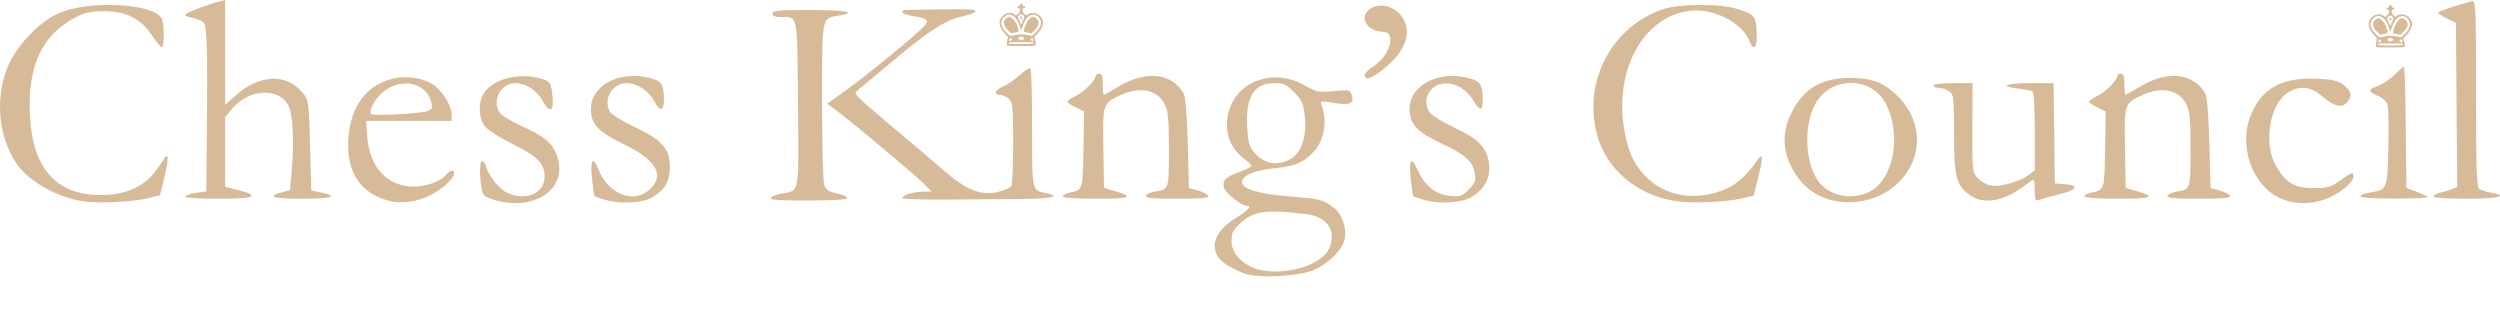
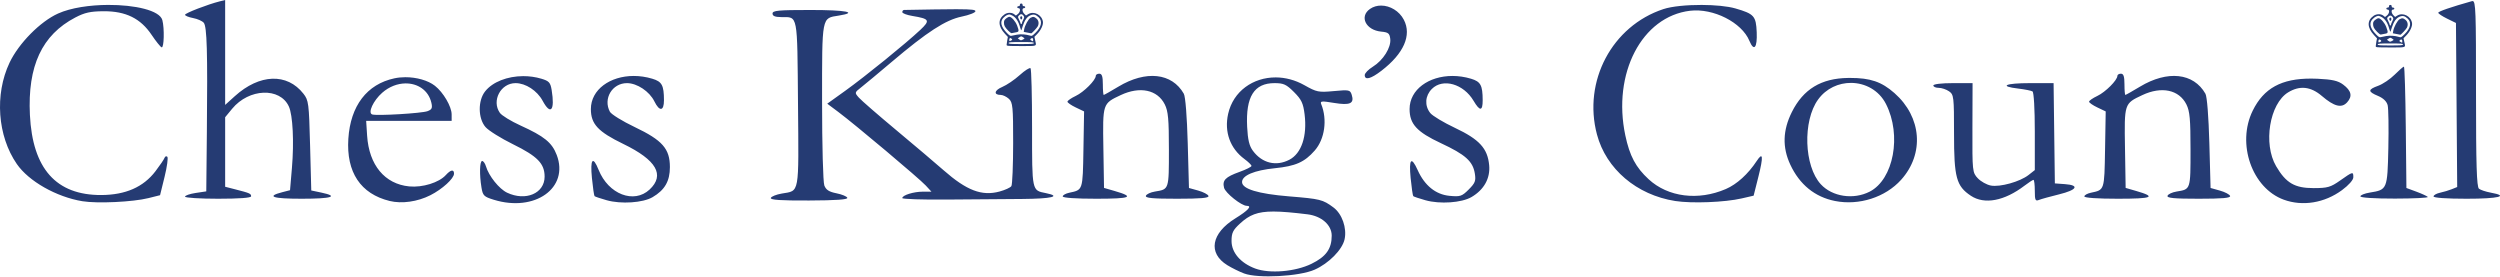
- <svg xmlns="http://www.w3.org/2000/svg" id="svg8" version="1.1" viewBox="0 0 3045.996 382.692" height="382.692mm" width="3045.996mm">
+ <svg xmlns="http://www.w3.org/2000/svg" width="3045.996mm" height="336.692mm" viewBox="0 0 3045.996 336.692" version="1.1" id="svg8">
  <defs id="defs2" />
-   <g id="layer1" transform="translate(-97.64831,-63.12844)">
-     <g id="g844" style="fill:#d7bb99;fill-opacity:1">
-       <path id="path847" style="fill:#d7bb99;stroke-width:10.865;fill-opacity:1" d="m 1405.879,238.596 -24.445,6.129 c -55.727,13.971 -160.258,54.349 -160.258,61.904 0,4.475 16.621,11.253 36.935,15.064 20.314,3.811 42.487,13.62 49.273,21.797 14.696,17.708 17.964,132.651 14.291,502.693 l -2.715,273.674 -48.892,7.33 c -26.891,4.032 -48.893,11.668 -48.893,16.965 0,5.297 68.449,9.631 152.109,9.631 97.249,0 152.109,-4.043 152.109,-11.207 0,-12.322 -5.715,-14.824 -73.34,-32.135 l -46.176,-11.82 V 938.541 778.461 l 32.219,-39.086 c 77.496,-94.016 220.444,-99.621 261.234,-10.244 18.148,39.764 24.261,162.729 14.055,282.742 l -8.721,102.553 -34.777,8.986 c -76.973,19.889 -46.441,30.371 88.459,30.371 138.89,0 173.446,-10.856 90.277,-28.361 l -46.176,-9.721 -5.432,-206.711 c -5.145,-195.761 -6.774,-208.422 -30.75,-239.002 -75.252,-95.981 -201.939,-91.424 -315.701,11.354 l -44.688,40.373 V 480.154 Z m 10349.291,4.857 c -0.99,-0.007 -2.043,0.189 -3.16,0.504 -96.816,27.308 -154.809,47.278 -154.809,53.318 0,3.99 18.32,16.212 40.729,27.162 l 40.742,19.908 2.857,377.725 2.858,377.725 -24.586,9.945 c -13.524,5.469 -38.034,12.821 -54.467,16.336 -16.433,3.515 -29.879,11.187 -29.879,17.049 0,6.46 59.916,10.658 152.109,10.658 148.367,0 197.904,-12.495 111.366,-28.088 -22.41,-4.038 -46.855,-12.191 -54.325,-18.119 -10.454,-8.297 -13.582,-109.591 -13.582,-439.881 0,-378.251 -0.997,-424.139 -15.853,-424.242 z M 866.676,261.236 c -83.753,0.4 -170.759,12.948 -230.143,39.598 -82.119,36.853 -181.375,137.429 -223.498,226.471 -69.315,146.519 -55.598,337.527 33.504,466.545 54.834,79.398 181.95,151.533 302.012,171.383 68.111,11.261 232.656,3.533 303.725,-14.266 l 53.828,-13.48 20.844,-84.68 c 11.464,-46.574 17.128,-88.134 12.588,-92.353 -4.54,-4.22 -10.336,-1.86 -12.881,5.242 -2.545,7.102 -21.359,34.824 -41.809,61.605 -55.685,72.928 -137.741,108.927 -249.375,109.404 -207.728,0.888 -316.558,-121.212 -328.674,-368.75 -11.054,-225.843 55.389,-368.421 209.16,-448.836 43.258,-22.622 69.876,-28.48 130.668,-28.754 101.832,-0.46 169.72,33.011 220.594,108.76 19.898,29.628 40.678,55.5 46.176,57.492 11.041,4 13.428,-87.506 3.27,-125.393 -12.122,-45.211 -127.581,-70.573 -249.988,-69.988 z m 7338.461,0.104 c -67.961,-0.197 -137.021,6.267 -176.07,19.121 -236.525,77.861 -371.323,332.181 -306.043,577.404 42.315,158.956 182.882,278.495 360.227,306.336 76.254,11.971 228.315,6.098 305.914,-11.815 l 55.334,-12.771 22.025,-87.711 c 23.488,-93.528 21.078,-115.866 -7.775,-72.059 -39.826,60.467 -91.525,107.394 -142.447,129.301 -127.278,54.753 -265.994,37.158 -355.186,-45.057 -59.615,-54.952 -87.399,-107.175 -107.517,-202.096 -60.403,-284.98 76.097,-547.55 298.334,-573.871 106.906,-12.661 237.89,53.685 272.912,138.236 21.194,51.166 36.848,33.001 33.824,-39.246 -3.129,-74.753 -11.898,-84.597 -97.57,-109.514 -36.885,-10.727 -95.995,-16.086 -155.961,-16.26 z m -1475.775,2.941 c -18.415,-0.091 -36.355,4.831 -51.572,15.49 -50.213,35.17 -19.089,97.812 51.906,104.469 32.425,3.04 38.538,8.001 41.488,33.674 4.513,39.268 -32.541,98.401 -80.062,127.771 -20.614,12.74 -37.478,30.098 -37.478,38.574 0,25.003 27.77,17.816 76.906,-19.9 102.797,-78.908 140.067,-163.401 103.373,-234.359 -21.227,-41.049 -64.047,-65.518 -104.561,-65.719 z m -1950.686,16.791 c -4.617,-0.01 -9.485,-0.009 -14.615,0.004 -49.252,0.124 -122.736,1.311 -231.797,3.359 -4.482,0.084 -8.149,4.612 -8.149,10.062 0,5.45 20.779,13.335 46.176,17.521 79.525,13.108 83.551,20.129 36.811,64.211 -65.29,61.576 -254.149,214.779 -345.436,280.219 l -83.18,59.627 50.584,37.811 c 77.108,57.635 373.058,306.506 402.871,338.783 l 26.34,28.518 h -39.213 c -42.834,0 -94.949,16.255 -94.949,29.605 v 0 c 0,4.63 91.677,7.68 203.719,6.777 112.042,-0.903 268.493,-2.126 347.672,-2.717 137.548,-1.026 183.2,-12.241 109.686,-26.943 -64.708,-12.942 -63.51,-7.286 -63.51,-299.6 0,-147.665 -3.171,-271.653 -7.047,-275.529 -3.877,-3.876 -26.418,10.452 -50.092,31.84 -23.674,21.388 -59.815,45.895 -80.311,54.459 -36.809,15.38 -40.711,36.643 -6.725,36.643 9.634,0 26.459,8.091 37.387,17.98 17.786,16.096 19.849,37.45 19.701,203.717 -0.091,102.155 -3.758,191.342 -8.148,198.193 -4.39,6.851 -29.169,18.15 -55.066,25.109 -81.14,21.804 -150.935,-4.848 -257.133,-98.189 C 4678.398,991.023 4580.613,908.169 4496.953,838.416 4413.293,768.663 4335.57,701.122 4324.236,688.326 c -20.4,-23.031 -20.291,-23.51 10.756,-47.811 17.249,-13.501 80.303,-65.989 140.121,-116.641 163.931,-138.81 248.435,-193.529 322.506,-208.828 34.82,-7.192 63.309,-18.356 63.309,-24.811 0,-6.209 -12.99,-9.009 -82.252,-9.164 z m -678.293,3.516 c -147.28,0 -173.838,2.489 -173.838,16.297 0,11.56 11.843,16.347 40.742,16.465 76.919,0.314 72.989,-20.192 76.57,399.666 3.608,422.815 7.955,398.754 -74.557,412.84 -25.564,4.364 -48.344,13.524 -50.621,20.354 v 0 c -3,9 45.46,12.227 176.039,11.723 123.594,-0.477 178.953,-4.37 176.277,-12.396 -2.145,-6.436 -24.548,-15.785 -49.783,-20.775 -34.496,-6.822 -48.441,-15.803 -56.193,-36.193 -5.746,-15.113 -10.312,-185.218 -10.312,-384.182 0,-398.947 -2.63,-385.316 76.826,-398.021 91.543,-14.638 34.865,-25.779 -131.15,-25.779 z m 7338.719,260.76 c -3.087,0 -22.322,16.709 -42.745,37.131 -20.421,20.422 -54.483,43.405 -75.691,51.074 -48.282,17.458 -48.468,26.879 -0.924,46.744 24.145,10.089 40.082,25.452 44.449,42.854 3.744,14.92 5.141,103.65 3.104,197.176 -4.152,190.467 -4.869,192.19 -85.42,205.07 -23.778,3.802 -43.232,11.622 -43.232,17.377 v 0 c 0,6.237 64.205,10.406 158.947,10.33 87.42,-0.073 155.543,-3.534 151.387,-7.691 -4.158,-4.157 -28.014,-15.112 -53.014,-24.344 l -45.455,-16.785 -2.899,-279.469 c -1.595,-153.707 -5.424,-279.467 -8.509,-279.467 z m -6007.766,32.594 c -8.963,0 -16.297,4.514 -16.297,10.031 0,19.751 -54.77,74.625 -92.225,92.398 -20.984,9.958 -38.154,21.859 -38.154,26.447 0,4.588 17.233,16.561 38.297,26.605 l 38.297,18.262 -2.986,175.434 c -3.218,189.116 -2.106,185.731 -65.459,199.061 -16.433,3.458 -29.879,11.083 -29.879,16.945 0,6.467 60.67,10.658 154.283,10.658 160.161,0 179.532,-8.259 84.117,-35.863 l -48.264,-13.963 -2.986,-183.084 c -3.368,-206.494 -3.841,-205.048 79.969,-244.443 88.475,-41.588 168.934,-24.563 202.774,42.906 15.667,31.237 19.014,67.761 19.014,208.357 0.018,184.846 0.833,182.386 -63.912,192.91 -20.627,3.353 -39.535,12.189 -42.018,19.637 -3.457,10.372 30.241,13.543 143.973,13.543 108.995,0 147.356,-3.398 144.228,-12.779 -2.343,-7.029 -23.53,-18.176 -47.082,-24.77 l -42.822,-11.988 -5.662,-206.111 c -3.388,-123.346 -10.623,-214.838 -18.016,-227.842 -54.657,-96.138 -174.572,-109.031 -301.756,-32.445 -34.597,20.833 -64.756,37.879 -67.019,37.879 -2.264,0 -4.115,-22.002 -4.115,-48.893 0,-36.216 -4.227,-48.893 -16.299,-48.893 z m 4704.516,0 c -8.964,0 -16.297,4.514 -16.297,10.031 0,19.751 -54.772,74.625 -92.227,92.398 -20.984,9.958 -38.152,21.859 -38.152,26.447 0,4.588 17.234,16.561 38.297,26.605 l 38.297,18.262 -2.987,175.434 c -3.218,189.116 -2.106,185.731 -65.459,199.061 -16.433,3.458 -29.879,11.083 -29.879,16.945 0,6.467 60.668,10.658 154.282,10.658 160.16,0 179.534,-8.259 84.119,-35.863 l -48.264,-13.963 -2.986,-183.084 c -3.368,-206.494 -3.841,-205.048 79.968,-244.443 88.475,-41.588 168.933,-24.563 202.772,42.906 15.667,31.237 19.014,67.761 19.014,208.357 0.02,184.846 0.835,182.386 -63.911,192.91 -20.627,3.353 -39.534,12.189 -42.017,19.637 -3.457,10.372 30.24,13.543 143.973,13.543 108.994,0 147.355,-3.398 144.228,-12.779 -2.344,-7.029 -23.531,-18.176 -47.082,-24.77 l -42.822,-11.988 -5.66,-206.111 c -3.389,-123.346 -10.626,-214.838 -18.018,-227.842 -54.657,-96.138 -174.572,-109.031 -301.756,-32.445 -34.597,20.833 -64.755,37.879 -67.019,37.879 -2.264,0 -4.116,-22.002 -4.116,-48.893 0,-36.216 -4.226,-48.893 -16.298,-48.893 z m -6848.334,10.439 c -108.385,-0.022 -197.492,62.322 -197.492,152.535 0,68.773 32.932,104.183 149.34,160.568 152.766,73.997 192.602,143.075 121.053,209.912 -72.008,67.265 -189.781,21.809 -234.762,-90.609 -26.547,-66.347 -39.464,-50.423 -30.766,37.928 4.265,43.324 9.708,80.728 12.094,83.121 2.386,2.393 27.64,10.91 56.121,18.926 65.872,18.54 166.622,11.806 210.846,-14.092 56.445,-33.055 79.969,-73.793 79.969,-138.49 0,-84.614 -34.279,-123.587 -162.457,-184.701 -56.288,-26.838 -107.546,-58.517 -113.904,-70.398 -32.123,-60.023 10.699,-131.68 78.691,-131.68 46.372,0 103.703,38.153 126.156,83.957 23.57,48.08 44.388,45.638 44.203,-5.186 -0.252,-69.082 -9.284,-85.767 -53.609,-99.047 -28.976,-8.681 -57.855,-12.738 -85.482,-12.744 z m 3770.131,0 c -108.385,-0.022 -197.492,62.322 -197.492,152.535 10e-5,68.777 33.583,105.335 144.191,156.969 113.003,52.752 147.115,83.255 156.283,139.754 5.472,33.719 1.617,43.807 -28.092,73.516 -31.578,31.578 -38.947,33.998 -88.873,29.201 -63.171,-6.07 -114.115,-47.21 -145.99,-117.897 -29.736,-65.943 -41.435,-52.952 -32.652,36.256 4.265,43.324 9.706,80.728 12.092,83.121 2.386,2.393 27.642,10.91 56.123,18.926 66.424,18.695 166.689,11.75 211.943,-14.68 57.814,-33.765 87.082,-86.45 81.477,-146.666 -7.222,-77.574 -45.185,-118.992 -157.682,-172.027 -52.15,-24.586 -103.267,-55.321 -113.592,-68.303 -27.015,-33.966 -23.964,-79.638 7.414,-111.016 50.631,-50.631 145.923,-23.394 192.127,54.916 28.872,48.934 42,48.051 41.814,-2.814 -0.251,-69.082 -9.282,-85.767 -53.607,-99.047 -28.976,-8.681 -57.857,-12.738 -85.484,-12.744 z m -4279.367,0.818 c -71.763,0.261 -140.554,26.036 -175.396,70.33 -33.544,42.644 -32.657,123.96 1.787,164.004 13.959,16.228 71.049,51.947 126.869,79.377 112.55,55.306 145.451,89.038 145.451,149.133 0,77.109 -87.345,114.378 -172.904,73.777 -36.458,-17.301 -83.991,-76.633 -97.279,-121.43 -3.988,-13.445 -11.81,-24.447 -17.383,-24.447 -11.547,0 -13.137,61.863 -3.145,122.32 6.153,37.225 11.182,42.2 56.92,56.285 189.076,58.226 347.471,-54.702 289.529,-206.422 -21.777,-57.022 -57.331,-85.927 -166.772,-135.582 -43.739,-19.845 -86.519,-46.068 -95.068,-58.273 -39.058,-55.763 3.794,-136.871 72.314,-136.871 46.448,0 99.508,34.583 124.629,81.23 37.123,68.934 57.191,44.772 41.518,-49.99 -5.629,-34.035 -12.055,-41.045 -47.316,-51.609 -27.135,-8.13 -55.672,-11.934 -83.754,-11.832 z m -542.846,4.939 c -17.131,0.036 -34.104,1.691 -50.09,5.119 -126.722,27.177 -202.43,126.52 -212.178,278.414 -9.878,153.921 56.273,253.534 190.188,286.387 56.016,13.742 128.344,3.541 187.519,-26.445 55.283,-28.014 108.902,-76.952 108.902,-99.394 0,-20.988 -15.15,-18.365 -37.674,6.523 -31.333,34.623 -107.135,58.181 -168.297,52.305 -112.848,-10.843 -185.486,-98.33 -194.199,-233.9 l -4.363,-67.906 h 196.834 196.834 l -0.055,-29.879 c -0.067,-36.13 -38.371,-101.542 -77.232,-131.893 -31.963,-24.963 -84.795,-39.438 -136.19,-39.33 z m 4008.197,0.918 c -103.258,-0.283 -195.478,62.9 -219.008,167.895 -18.546,82.757 8.991,159.112 74.978,207.898 17.887,13.225 32.522,27.524 32.522,31.775 0,4.252 -24.735,16.627 -54.967,27.498 -65.322,23.489 -80.039,38.553 -71.379,73.059 6.073,24.194 80.099,83.195 104.383,83.195 26.098,0 6.878,21.247 -52.221,57.725 -111.589,68.877 -127.288,159.89 -37.184,215.578 21.003,12.98 55.876,30.183 77.494,38.23 64.253,23.917 253.859,13.762 324.42,-17.375 65.306,-28.819 127.608,-91.918 138.15,-139.918 11.389,-51.853 -11.587,-117.419 -51.48,-146.906 -49.138,-36.321 -60.315,-39.104 -204.248,-50.863 -142.78,-11.665 -216.428,-34.131 -216.428,-66.02 0,-30.205 56.466,-54.019 150.596,-63.508 95.972,-9.675 136.946,-27.812 184.068,-81.48 46.167,-52.582 58.799,-142.32 30.021,-213.277 -6.039,-14.891 1.009,-15.62 58.775,-6.066 73.903,12.222 94.355,2.922 81.644,-37.127 -7.293,-22.978 -11.699,-23.901 -82.592,-17.312 -70.199,6.524 -78.665,4.83 -135.19,-27.07 -43.194,-24.377 -88.759,-35.81 -132.357,-35.93 z m 2644.822,2.42 c -3.02,0.005 -6.085,0.027 -9.193,0.068 -123.747,1.663 -206.079,51.623 -258.738,157.004 -42.018,84.085 -44.381,162.303 -7.309,241.914 42.886,92.096 113.239,149.34 206.094,167.693 110.75,21.89 231.805,-16.954 304.373,-97.668 107.782,-119.88 94.748,-288.796 -30.814,-399.32 -59.008,-51.941 -110.786,-69.839 -204.412,-69.691 z m 2124.705,3.043 c -138.081,-0.588 -219.686,44.464 -270.402,147.748 -74.712,152.153 -3.553,356.249 142.894,409.848 86.697,31.73 187.583,15.25 267.994,-43.777 30.988,-22.747 52.403,-46.966 52.403,-59.27 0,-27.238 -1.672,-26.838 -60.266,14.463 -44.323,31.242 -58.312,35.267 -122.549,35.311 -87.181,0.052 -127.286,-23.37 -172.697,-100.857 -60.488,-103.215 -30.376,-287.789 55.492,-340.15 53.29,-32.494 104.005,-27.04 155.076,16.676 57.059,48.839 91.032,57.364 116.493,29.23 25.287,-27.942 19.543,-53.366 -18.459,-81.713 -23.655,-17.644 -50.386,-23.733 -117.602,-26.785 -9.715,-0.441 -19.171,-0.683 -28.377,-0.723 z m -2119.81,19.799 c 64.473,0.358 128.037,33.381 160.547,97.105 73.288,143.655 35.347,347.383 -75.195,403.777 -74.659,38.088 -172.005,23.331 -224.893,-34.092 -77.284,-83.912 -83.959,-291.499 -12.541,-390.088 37.597,-51.902 95.194,-77.019 152.082,-76.703 z m -2655.264,1.082 c 41.871,0 54.473,5.768 89.811,41.105 34.337,34.337 42.36,51.148 48.725,102.09 12.579,100.677 -14.262,180.754 -70.301,209.732 -61.002,31.545 -125.302,15.766 -167.533,-41.111 -16.812,-22.642 -23.628,-50.911 -26.635,-110.459 -7.022,-139.044 31.951,-201.357 125.934,-201.357 z m 3124.295,0 c -52.95,0 -90.291,4.494 -90.291,10.865 0,5.976 11.135,10.865 24.744,10.865 13.61,0 35.055,7.221 47.654,16.041 21.729,15.219 22.898,25.244 22.811,194.646 -0.109,202.288 10.546,241.625 77.522,286.234 v 0.01 c 62.397,41.56 154.426,24.222 247.252,-46.58 19.192,-14.639 37.666,-26.615 41.053,-26.615 3.386,0 6.156,22.525 6.156,50.055 0,43.338 2.552,49.029 19.014,42.416 10.458,-4.201 51.981,-15.724 92.275,-25.607 83.526,-20.488 96.076,-42.244 27.24,-47.225 l -46.176,-3.342 -2.934,-230.879 -2.932,-230.881 h -108.434 c -114.788,0 -145.43,14.322 -53.85,25.168 30.021,3.555 59.356,9.414 65.189,13.02 6.199,3.831 10.605,80.449 10.605,184.396 v 177.842 l -28.654,22.541 c -39.238,30.865 -131.215,56.658 -173.65,48.697 -19.186,-3.599 -46.297,-18.727 -60.248,-33.617 -24.787,-26.452 -25.353,-31.794 -24.713,-232.561 l 0.654,-205.486 z m -7126.516,1.311 c 55.883,-0.783 105.861,30.758 119.52,88.5 5.853,24.744 2.748,31.684 -17.586,39.291 -26.534,9.927 -233.587,22.227 -254.789,15.137 -21.196,-7.089 4.995,-63.856 46.121,-99.965 32.663,-28.678 70.912,-42.461 106.734,-42.963 z m 3997.877,589.979 c 39.385,0.066 89.385,4.628 156.373,12.822 64.501,7.89 111.418,49.234 111.418,98.184 0,60.655 -25.983,96.878 -93.012,129.672 -74.483,36.441 -192.996,46.385 -259.252,21.752 -67.387,-25.053 -109.002,-73.46 -109.002,-126.791 0,-37.385 6.379,-50.405 39.623,-80.871 42.159,-38.636 78.662,-54.893 153.852,-54.767 z" transform="scale(0.2645833)" />
-       <path style="fill:#d7bb99;stroke-width:0.809;fill-opacity:1" d="m 1324.105,117.721 c 0,-0.83 0.345,-3.329 0.767,-5.554 l 0.767,-4.046 -3.521,-3.781 c -8.657,-9.296 -8.823,-18.059 -0.45,-23.758 3.496,-2.379 8.712,-2.443 11.636,-0.142 l 2.134,1.679 2.381,-1.881 c 2.971,-2.347 3.543,-7.142 0.852,-7.142 -0.899,0 -1.619,-0.54 -1.619,-1.214 0,-0.674 0.719,-1.214 1.619,-1.214 1.079,0 1.619,-0.54 1.619,-1.619 0,-1.079 0.54,-1.619 1.619,-1.619 1.079,0 1.619,0.54 1.619,1.619 0,1.079 0.54,1.619 1.619,1.619 0.899,0 1.619,0.54 1.619,1.214 0,0.674 -0.719,1.214 -1.619,1.214 -2.454,0 -2.166,4.236 0.468,6.869 l 2.087,2.087 2.662,-1.645 c 6.882,-4.253 16.602,0.628 17.964,9.022 0.632,3.895 -2.36,10.412 -6.925,15.086 l -3.416,3.497 0.864,4.029 c 1.685,7.857 3.264,7.187 -16.942,7.187 -16.831,0 -17.806,-0.083 -17.806,-1.508 z m 33.183,-2.134 c 0,-1.037 -2.248,-1.214 -15.378,-1.214 -13.13,0 -15.378,0.177 -15.378,1.214 0,1.037 2.248,1.214 15.378,1.214 13.129,0 15.378,-0.177 15.378,-1.214 z m -26.814,-4.983 c -1.464,-1.764 -3.132,-1.274 -3.132,0.919 0,1.844 0.163,1.932 2.017,1.087 1.565,-0.713 1.815,-1.162 1.115,-2.006 z m 26.005,0.936 c 0,-2.16 -1.47,-2.658 -3.083,-1.044 -0.766,0.766 -0.581,1.2 0.85,1.995 1.006,0.559 1.92,1.029 2.031,1.044 0.111,0.016 0.202,-0.882 0.202,-1.995 z m -10.522,-1.546 c 0,-0.16 -0.91,-0.887 -2.023,-1.617 -1.879,-1.231 -2.173,-1.228 -4.122,0.049 l -2.098,1.375 1.866,1.408 c 1.668,1.258 2.107,1.284 4.122,0.242 1.24,-0.641 2.255,-1.297 2.255,-1.457 z m -9.315,-4.601 c 4.969,-0.851 10.861,-0.462 15.672,1.034 2.616,0.813 2.874,0.687 7.082,-3.468 7.202,-7.112 8.602,-14.114 3.75,-18.743 -3.688,-3.518 -6.256,-4.093 -10.297,-2.305 -3.859,1.707 -6.781,5.84 -8.994,12.723 -0.7,2.177 -1.461,4.504 -1.69,5.172 -0.23,0.668 -0.943,-0.788 -1.584,-3.234 -1.883,-7.181 -5.189,-12.264 -9.384,-14.424 -3.369,-1.735 -3.851,-1.789 -6.417,-0.717 -1.526,0.637 -3.758,2.329 -4.962,3.759 -4.003,4.757 -2.466,10.716 4.679,18.134 2.972,3.086 4.153,3.814 5.537,3.411 0.968,-0.281 3.942,-0.885 6.609,-1.341 z m -10.64,-4.965 c -4.122,-4.282 -5.135,-6.215 -5.135,-9.805 0,-2.149 0.589,-3.309 2.49,-4.909 1.37,-1.152 3.233,-2.095 4.142,-2.095 2.612,0 7.505,5.58 9.431,10.754 2.577,6.926 2.419,7.576 -2.003,8.239 -2.06,0.309 -4.162,0.722 -4.672,0.917 -0.509,0.196 -2.424,-1.2 -4.253,-3.1 z m 23.31,2.38 -4.334,-0.831 0.469,-2.887 c 0.785,-4.836 5.211,-12.921 7.809,-14.265 3.221,-1.666 4.335,-1.528 7.208,0.889 2.704,2.275 3.337,6.066 1.586,9.491 -1.013,1.981 -7.285,8.706 -7.965,8.541 -0.241,-0.059 -2.389,-0.48 -4.773,-0.937 z m -6.592,-11.33 c 0,-0.574 0.725,-2.464 1.61,-4.202 1.463,-2.87 1.498,-3.329 0.386,-5.027 -1.508,-2.302 -3.698,-2.394 -5.65,-0.237 -1.432,1.582 -1.424,1.737 0.279,5.147 0.966,1.934 1.756,3.931 1.756,4.439 0,0.508 0.364,0.923 0.809,0.923 0.445,0 0.809,-0.469 0.809,-1.043 z m -1.963,-5.972 c -0.664,-1.73 0.818,-3.357 1.99,-2.185 0.88,0.88 0.252,3.535 -0.836,3.535 -0.35,0 -0.869,-0.607 -1.154,-1.349 z" id="path863" />
-       <path id="path863-2" d="m 2992.235,119.427 c 0,-0.83 0.345,-3.329 0.767,-5.554 l 0.767,-4.046 -3.521,-3.781 c -8.657,-9.296 -8.823,-18.059 -0.45,-23.758 3.496,-2.379 8.712,-2.443 11.636,-0.142 l 2.134,1.679 2.381,-1.881 c 2.971,-2.347 3.543,-7.142 0.852,-7.142 -0.899,0 -1.619,-0.54 -1.619,-1.214 0,-0.674 0.719,-1.214 1.619,-1.214 1.079,0 1.619,-0.54 1.619,-1.619 0,-1.079 0.54,-1.619 1.619,-1.619 1.079,0 1.619,0.54 1.619,1.619 0,1.079 0.54,1.619 1.619,1.619 0.899,0 1.619,0.54 1.619,1.214 0,0.674 -0.719,1.214 -1.619,1.214 -2.454,0 -2.166,4.236 0.468,6.869 l 2.087,2.087 2.662,-1.645 c 6.882,-4.253 16.602,0.628 17.964,9.022 0.632,3.895 -2.36,10.412 -6.925,15.086 l -3.416,3.497 0.864,4.029 c 1.685,7.857 3.264,7.187 -16.942,7.187 -16.831,0 -17.806,-0.083 -17.806,-1.508 z m 33.183,-2.134 c 0,-1.037 -2.248,-1.214 -15.378,-1.214 -13.13,0 -15.378,0.177 -15.378,1.214 0,1.037 2.248,1.214 15.378,1.214 13.129,0 15.378,-0.177 15.378,-1.214 z m -26.814,-4.983 c -1.464,-1.764 -3.132,-1.274 -3.132,0.919 0,1.844 0.163,1.932 2.017,1.087 1.565,-0.713 1.815,-1.162 1.115,-2.006 z m 26.005,0.936 c 0,-2.16 -1.47,-2.658 -3.083,-1.044 -0.766,0.766 -0.581,1.2 0.85,1.995 1.006,0.559 1.92,1.029 2.031,1.044 0.111,0.016 0.202,-0.882 0.202,-1.995 z m -10.522,-1.546 c 0,-0.16 -0.91,-0.887 -2.023,-1.617 -1.879,-1.231 -2.173,-1.228 -4.122,0.049 l -2.098,1.375 1.866,1.408 c 1.668,1.258 2.107,1.284 4.122,0.242 1.24,-0.641 2.255,-1.297 2.255,-1.457 z m -9.315,-4.601 c 4.969,-0.851 10.861,-0.462 15.672,1.034 2.616,0.813 2.874,0.687 7.082,-3.468 7.202,-7.112 8.602,-14.114 3.75,-18.743 -3.688,-3.518 -6.256,-4.093 -10.297,-2.305 -3.859,1.707 -6.781,5.84 -8.994,12.723 -0.7,2.177 -1.461,4.504 -1.69,5.172 -0.23,0.668 -0.943,-0.788 -1.584,-3.234 -1.883,-7.181 -5.189,-12.264 -9.384,-14.424 -3.369,-1.735 -3.851,-1.789 -6.417,-0.717 -1.526,0.637 -3.758,2.329 -4.962,3.759 -4.003,4.757 -2.466,10.716 4.679,18.134 2.972,3.086 4.153,3.814 5.537,3.411 0.968,-0.281 3.942,-0.885 6.609,-1.341 z m -10.64,-4.965 c -4.122,-4.282 -5.135,-6.215 -5.135,-9.805 0,-2.149 0.589,-3.309 2.49,-4.909 1.37,-1.152 3.233,-2.095 4.142,-2.095 2.612,0 7.505,5.58 9.431,10.754 2.577,6.926 2.419,7.576 -2.003,8.239 -2.06,0.309 -4.162,0.722 -4.672,0.917 -0.509,0.196 -2.424,-1.2 -4.253,-3.1 z m 23.31,2.38 -4.334,-0.831 0.469,-2.887 c 0.785,-4.836 5.211,-12.921 7.809,-14.265 3.221,-1.666 4.335,-1.528 7.208,0.889 2.704,2.275 3.337,6.066 1.586,9.491 -1.013,1.981 -7.285,8.706 -7.965,8.541 -0.241,-0.059 -2.389,-0.48 -4.773,-0.937 z m -6.592,-11.33 c 0,-0.574 0.725,-2.464 1.61,-4.202 1.463,-2.87 1.498,-3.329 0.386,-5.027 -1.508,-2.302 -3.698,-2.394 -5.65,-0.237 -1.432,1.582 -1.424,1.737 0.279,5.147 0.966,1.934 1.756,3.931 1.756,4.439 0,0.508 0.364,0.923 0.809,0.923 0.445,0 0.809,-0.469 0.809,-1.043 z m -1.963,-5.972 c -0.664,-1.73 0.818,-3.357 1.99,-2.185 0.88,0.88 0.252,3.535 -0.836,3.535 -0.35,0 -0.869,-0.607 -1.154,-1.349 z" style="fill:#d7bb99;stroke-width:0.809;fill-opacity:1" />
+   <g transform="translate(-97.64831,-63.12844)" id="layer1">
+     <g style="fill:#253b73;fill-opacity:1" id="g844">
+       <path transform="scale(0.2645833)" d="m 1405.879,238.596 -24.445,6.129 c -55.727,13.971 -160.258,54.349 -160.258,61.904 0,4.475 16.621,11.253 36.935,15.064 20.314,3.811 42.487,13.62 49.273,21.797 14.696,17.708 17.964,132.651 14.291,502.693 l -2.715,273.674 -48.892,7.33 c -26.891,4.032 -48.893,11.668 -48.893,16.965 0,5.297 68.449,9.631 152.109,9.631 97.249,0 152.109,-4.043 152.109,-11.207 0,-12.322 -5.715,-14.824 -73.34,-32.135 l -46.176,-11.82 V 938.541 778.461 l 32.219,-39.086 c 77.496,-94.016 220.444,-99.621 261.234,-10.244 18.148,39.764 24.261,162.729 14.055,282.742 l -8.721,102.553 -34.777,8.986 c -76.973,19.889 -46.441,30.371 88.459,30.371 138.89,0 173.446,-10.856 90.277,-28.361 l -46.176,-9.721 -5.432,-206.711 c -5.145,-195.761 -6.774,-208.422 -30.75,-239.002 -75.252,-95.981 -201.939,-91.424 -315.701,11.354 l -44.688,40.373 V 480.154 Z m 10349.291,4.857 c -0.99,-0.007 -2.043,0.189 -3.16,0.504 -96.816,27.308 -154.809,47.278 -154.809,53.318 0,3.99 18.32,16.212 40.729,27.162 l 40.742,19.908 2.857,377.725 2.858,377.725 -24.586,9.945 c -13.524,5.469 -38.034,12.821 -54.467,16.336 -16.433,3.515 -29.879,11.187 -29.879,17.049 0,6.46 59.916,10.658 152.109,10.658 148.367,0 197.904,-12.495 111.366,-28.088 -22.41,-4.038 -46.855,-12.191 -54.325,-18.119 -10.454,-8.297 -13.582,-109.591 -13.582,-439.881 0,-378.251 -0.997,-424.139 -15.853,-424.242 z M 866.676,261.236 c -83.753,0.4 -170.759,12.948 -230.143,39.598 -82.119,36.853 -181.375,137.429 -223.498,226.471 -69.315,146.519 -55.598,337.527 33.504,466.545 54.834,79.398 181.95,151.533 302.012,171.383 68.111,11.261 232.656,3.533 303.725,-14.266 l 53.828,-13.48 20.844,-84.68 c 11.464,-46.574 17.128,-88.134 12.588,-92.353 -4.54,-4.22 -10.336,-1.86 -12.881,5.242 -2.545,7.102 -21.359,34.824 -41.809,61.605 -55.685,72.928 -137.741,108.927 -249.375,109.404 -207.728,0.888 -316.558,-121.212 -328.674,-368.75 -11.054,-225.843 55.389,-368.421 209.16,-448.836 43.258,-22.622 69.876,-28.48 130.668,-28.754 101.832,-0.46 169.72,33.011 220.594,108.76 19.898,29.628 40.678,55.5 46.176,57.492 11.041,4 13.428,-87.506 3.27,-125.393 -12.122,-45.211 -127.581,-70.573 -249.988,-69.988 z m 7338.461,0.104 c -67.961,-0.197 -137.021,6.267 -176.07,19.121 -236.525,77.861 -371.323,332.181 -306.043,577.404 42.315,158.956 182.882,278.495 360.227,306.336 76.254,11.971 228.315,6.098 305.914,-11.815 l 55.334,-12.771 22.025,-87.711 c 23.488,-93.528 21.078,-115.866 -7.775,-72.059 -39.826,60.467 -91.525,107.394 -142.447,129.301 -127.278,54.753 -265.994,37.158 -355.186,-45.057 -59.615,-54.952 -87.399,-107.175 -107.517,-202.096 -60.403,-284.98 76.097,-547.55 298.334,-573.871 106.906,-12.661 237.89,53.685 272.912,138.236 21.194,51.166 36.848,33.001 33.824,-39.246 -3.129,-74.753 -11.898,-84.597 -97.57,-109.514 -36.885,-10.727 -95.995,-16.086 -155.961,-16.26 z m -1475.775,2.941 c -18.415,-0.091 -36.355,4.831 -51.572,15.49 -50.213,35.17 -19.089,97.812 51.906,104.469 32.425,3.04 38.538,8.001 41.488,33.674 4.513,39.268 -32.541,98.401 -80.062,127.771 -20.614,12.74 -37.478,30.098 -37.478,38.574 0,25.003 27.77,17.816 76.906,-19.9 102.797,-78.908 140.067,-163.401 103.373,-234.359 -21.227,-41.049 -64.047,-65.518 -104.561,-65.719 z m -1950.686,16.791 c -4.617,-0.01 -9.485,-0.009 -14.615,0.004 -49.252,0.124 -122.736,1.311 -231.797,3.359 -4.482,0.084 -8.149,4.612 -8.149,10.062 0,5.45 20.779,13.335 46.176,17.521 79.525,13.108 83.551,20.129 36.811,64.211 -65.29,61.576 -254.149,214.779 -345.436,280.219 l -83.18,59.627 50.584,37.811 c 77.108,57.635 373.058,306.506 402.871,338.783 l 26.34,28.518 h -39.213 c -42.834,0 -94.949,16.255 -94.949,29.605 v 0 c 0,4.63 91.677,7.68 203.719,6.777 112.042,-0.903 268.493,-2.126 347.672,-2.717 137.548,-1.026 183.2,-12.241 109.686,-26.943 -64.708,-12.942 -63.51,-7.286 -63.51,-299.6 0,-147.665 -3.171,-271.653 -7.047,-275.529 -3.877,-3.876 -26.418,10.452 -50.092,31.84 -23.674,21.388 -59.815,45.895 -80.311,54.459 -36.809,15.38 -40.711,36.643 -6.725,36.643 9.634,0 26.459,8.091 37.387,17.98 17.786,16.096 19.849,37.45 19.701,203.717 -0.091,102.155 -3.758,191.342 -8.148,198.193 -4.39,6.851 -29.169,18.15 -55.066,25.109 -81.14,21.804 -150.935,-4.848 -257.133,-98.189 C 4678.398,991.023 4580.613,908.169 4496.953,838.416 4413.293,768.663 4335.57,701.122 4324.236,688.326 c -20.4,-23.031 -20.291,-23.51 10.756,-47.811 17.249,-13.501 80.303,-65.989 140.121,-116.641 163.931,-138.81 248.435,-193.529 322.506,-208.828 34.82,-7.192 63.309,-18.356 63.309,-24.811 0,-6.209 -12.99,-9.009 -82.252,-9.164 z m -678.293,3.516 c -147.28,0 -173.838,2.489 -173.838,16.297 0,11.56 11.843,16.347 40.742,16.465 76.919,0.314 72.989,-20.192 76.57,399.666 3.608,422.815 7.955,398.754 -74.557,412.84 -25.564,4.364 -48.344,13.524 -50.621,20.354 v 0 c -3,9 45.46,12.227 176.039,11.723 123.594,-0.477 178.953,-4.37 176.277,-12.396 -2.145,-6.436 -24.548,-15.785 -49.783,-20.775 -34.496,-6.822 -48.441,-15.803 -56.193,-36.193 -5.746,-15.113 -10.312,-185.218 -10.312,-384.182 0,-398.947 -2.63,-385.316 76.826,-398.021 91.543,-14.638 34.865,-25.779 -131.15,-25.779 z m 7338.719,260.76 c -3.087,0 -22.322,16.709 -42.745,37.131 -20.421,20.422 -54.483,43.405 -75.691,51.074 -48.282,17.458 -48.468,26.879 -0.924,46.744 24.145,10.089 40.082,25.452 44.449,42.854 3.744,14.92 5.141,103.65 3.104,197.176 -4.152,190.467 -4.869,192.19 -85.42,205.07 -23.778,3.802 -43.232,11.622 -43.232,17.377 v 0 c 0,6.237 64.205,10.406 158.947,10.33 87.42,-0.073 155.543,-3.534 151.387,-7.691 -4.158,-4.157 -28.014,-15.112 -53.014,-24.344 l -45.455,-16.785 -2.899,-279.469 c -1.595,-153.707 -5.424,-279.467 -8.509,-279.467 z m -6007.766,32.594 c -8.963,0 -16.297,4.514 -16.297,10.031 0,19.751 -54.77,74.625 -92.225,92.398 -20.984,9.958 -38.154,21.859 -38.154,26.447 0,4.588 17.233,16.561 38.297,26.605 l 38.297,18.262 -2.986,175.434 c -3.218,189.116 -2.106,185.731 -65.459,199.061 -16.433,3.458 -29.879,11.083 -29.879,16.945 0,6.467 60.67,10.658 154.283,10.658 160.161,0 179.532,-8.259 84.117,-35.863 l -48.264,-13.963 -2.986,-183.084 c -3.368,-206.494 -3.841,-205.048 79.969,-244.443 88.475,-41.588 168.934,-24.563 202.774,42.906 15.667,31.237 19.014,67.761 19.014,208.357 0.018,184.846 0.833,182.386 -63.912,192.91 -20.627,3.353 -39.535,12.189 -42.018,19.637 -3.457,10.372 30.241,13.543 143.973,13.543 108.995,0 147.356,-3.398 144.228,-12.779 -2.343,-7.029 -23.53,-18.176 -47.082,-24.77 l -42.822,-11.988 -5.662,-206.111 c -3.388,-123.346 -10.623,-214.838 -18.016,-227.842 -54.657,-96.138 -174.572,-109.031 -301.756,-32.445 -34.597,20.833 -64.756,37.879 -67.019,37.879 -2.264,0 -4.115,-22.002 -4.115,-48.893 0,-36.216 -4.227,-48.893 -16.299,-48.893 z m 4704.516,0 c -8.964,0 -16.297,4.514 -16.297,10.031 0,19.751 -54.772,74.625 -92.227,92.398 -20.984,9.958 -38.152,21.859 -38.152,26.447 0,4.588 17.234,16.561 38.297,26.605 l 38.297,18.262 -2.987,175.434 c -3.218,189.116 -2.106,185.731 -65.459,199.061 -16.433,3.458 -29.879,11.083 -29.879,16.945 0,6.467 60.668,10.658 154.282,10.658 160.16,0 179.534,-8.259 84.119,-35.863 l -48.264,-13.963 -2.986,-183.084 c -3.368,-206.494 -3.841,-205.048 79.968,-244.443 88.475,-41.588 168.933,-24.563 202.772,42.906 15.667,31.237 19.014,67.761 19.014,208.357 0.02,184.846 0.835,182.386 -63.911,192.91 -20.627,3.353 -39.534,12.189 -42.017,19.637 -3.457,10.372 30.24,13.543 143.973,13.543 108.994,0 147.355,-3.398 144.228,-12.779 -2.344,-7.029 -23.531,-18.176 -47.082,-24.77 l -42.822,-11.988 -5.66,-206.111 c -3.389,-123.346 -10.626,-214.838 -18.018,-227.842 -54.657,-96.138 -174.572,-109.031 -301.756,-32.445 -34.597,20.833 -64.755,37.879 -67.019,37.879 -2.264,0 -4.116,-22.002 -4.116,-48.893 0,-36.216 -4.226,-48.893 -16.298,-48.893 z m -6848.334,10.439 c -108.385,-0.022 -197.492,62.322 -197.492,152.535 0,68.773 32.932,104.183 149.34,160.568 152.766,73.997 192.602,143.075 121.053,209.912 -72.008,67.265 -189.781,21.809 -234.762,-90.609 -26.547,-66.347 -39.464,-50.423 -30.766,37.928 4.265,43.324 9.708,80.728 12.094,83.121 2.386,2.393 27.64,10.91 56.121,18.926 65.872,18.54 166.622,11.806 210.846,-14.092 56.445,-33.055 79.969,-73.793 79.969,-138.49 0,-84.614 -34.279,-123.587 -162.457,-184.701 -56.288,-26.838 -107.546,-58.517 -113.904,-70.398 -32.123,-60.023 10.699,-131.68 78.691,-131.68 46.372,0 103.703,38.153 126.156,83.957 23.57,48.08 44.388,45.638 44.203,-5.186 -0.252,-69.082 -9.284,-85.767 -53.609,-99.047 -28.976,-8.681 -57.855,-12.738 -85.482,-12.744 z m 3770.131,0 c -108.385,-0.022 -197.492,62.322 -197.492,152.535 10e-5,68.777 33.583,105.335 144.191,156.969 113.003,52.752 147.115,83.255 156.283,139.754 5.472,33.719 1.617,43.807 -28.092,73.516 -31.578,31.578 -38.947,33.998 -88.873,29.201 -63.171,-6.07 -114.115,-47.21 -145.99,-117.897 -29.736,-65.943 -41.435,-52.952 -32.652,36.256 4.265,43.324 9.706,80.728 12.092,83.121 2.386,2.393 27.642,10.91 56.123,18.926 66.424,18.695 166.689,11.75 211.943,-14.68 57.814,-33.765 87.082,-86.45 81.477,-146.666 -7.222,-77.574 -45.185,-118.992 -157.682,-172.027 -52.15,-24.586 -103.267,-55.321 -113.592,-68.303 -27.015,-33.966 -23.964,-79.638 7.414,-111.016 50.631,-50.631 145.923,-23.394 192.127,54.916 28.872,48.934 42,48.051 41.814,-2.814 -0.251,-69.082 -9.282,-85.767 -53.607,-99.047 -28.976,-8.681 -57.857,-12.738 -85.484,-12.744 z m -4279.367,0.818 c -71.763,0.261 -140.554,26.036 -175.396,70.33 -33.544,42.644 -32.657,123.96 1.787,164.004 13.959,16.228 71.049,51.947 126.869,79.377 112.55,55.306 145.451,89.038 145.451,149.133 0,77.109 -87.345,114.378 -172.904,73.777 -36.458,-17.301 -83.991,-76.633 -97.279,-121.43 -3.988,-13.445 -11.81,-24.447 -17.383,-24.447 -11.547,0 -13.137,61.863 -3.145,122.32 6.153,37.225 11.182,42.2 56.92,56.285 189.076,58.226 347.471,-54.702 289.529,-206.422 -21.777,-57.022 -57.331,-85.927 -166.772,-135.582 -43.739,-19.845 -86.519,-46.068 -95.068,-58.273 -39.058,-55.763 3.794,-136.871 72.314,-136.871 46.448,0 99.508,34.583 124.629,81.23 37.123,68.934 57.191,44.772 41.518,-49.99 -5.629,-34.035 -12.055,-41.045 -47.316,-51.609 -27.135,-8.13 -55.672,-11.934 -83.754,-11.832 z m -542.846,4.939 c -17.131,0.036 -34.104,1.691 -50.09,5.119 -126.722,27.177 -202.43,126.52 -212.178,278.414 -9.878,153.921 56.273,253.534 190.188,286.387 56.016,13.742 128.344,3.541 187.519,-26.445 55.283,-28.014 108.902,-76.952 108.902,-99.394 0,-20.988 -15.15,-18.365 -37.674,6.523 -31.333,34.623 -107.135,58.181 -168.297,52.305 -112.848,-10.843 -185.486,-98.33 -194.199,-233.9 l -4.363,-67.906 h 196.834 196.834 l -0.055,-29.879 c -0.067,-36.13 -38.371,-101.542 -77.232,-131.893 -31.963,-24.963 -84.795,-39.438 -136.19,-39.33 z m 4008.197,0.918 c -103.258,-0.283 -195.478,62.9 -219.008,167.895 -18.546,82.757 8.991,159.112 74.978,207.898 17.887,13.225 32.522,27.524 32.522,31.775 0,4.252 -24.735,16.627 -54.967,27.498 -65.322,23.489 -80.039,38.553 -71.379,73.059 6.073,24.194 80.099,83.195 104.383,83.195 26.098,0 6.878,21.247 -52.221,57.725 -111.589,68.877 -127.288,159.89 -37.184,215.578 21.003,12.98 55.876,30.183 77.494,38.23 64.253,23.917 253.859,13.762 324.42,-17.375 65.306,-28.819 127.608,-91.918 138.15,-139.918 11.389,-51.853 -11.587,-117.419 -51.48,-146.906 -49.138,-36.321 -60.315,-39.104 -204.248,-50.863 -142.78,-11.665 -216.428,-34.131 -216.428,-66.02 0,-30.205 56.466,-54.019 150.596,-63.508 95.972,-9.675 136.946,-27.812 184.068,-81.48 46.167,-52.582 58.799,-142.32 30.021,-213.277 -6.039,-14.891 1.009,-15.62 58.775,-6.066 73.903,12.222 94.355,2.922 81.644,-37.127 -7.293,-22.978 -11.699,-23.901 -82.592,-17.312 -70.199,6.524 -78.665,4.83 -135.19,-27.07 -43.194,-24.377 -88.759,-35.81 -132.357,-35.93 z m 2644.822,2.42 c -3.02,0.005 -6.085,0.027 -9.193,0.068 -123.747,1.663 -206.079,51.623 -258.738,157.004 -42.018,84.085 -44.381,162.303 -7.309,241.914 42.886,92.096 113.239,149.34 206.094,167.693 110.75,21.89 231.805,-16.954 304.373,-97.668 107.782,-119.88 94.748,-288.796 -30.814,-399.32 -59.008,-51.941 -110.786,-69.839 -204.412,-69.691 z m 2124.705,3.043 c -138.081,-0.588 -219.686,44.464 -270.402,147.748 -74.712,152.153 -3.553,356.249 142.894,409.848 86.697,31.73 187.583,15.25 267.994,-43.777 30.988,-22.747 52.403,-46.966 52.403,-59.27 0,-27.238 -1.672,-26.838 -60.266,14.463 -44.323,31.242 -58.312,35.267 -122.549,35.311 -87.181,0.052 -127.286,-23.37 -172.697,-100.857 -60.488,-103.215 -30.376,-287.789 55.492,-340.15 53.29,-32.494 104.005,-27.04 155.076,16.676 57.059,48.839 91.032,57.364 116.493,29.23 25.287,-27.942 19.543,-53.366 -18.459,-81.713 -23.655,-17.644 -50.386,-23.733 -117.602,-26.785 -9.715,-0.441 -19.171,-0.683 -28.377,-0.723 z m -2119.81,19.799 c 64.473,0.358 128.037,33.381 160.547,97.105 73.288,143.655 35.347,347.383 -75.195,403.777 -74.659,38.088 -172.005,23.331 -224.893,-34.092 -77.284,-83.912 -83.959,-291.499 -12.541,-390.088 37.597,-51.902 95.194,-77.019 152.082,-76.703 z m -2655.264,1.082 c 41.871,0 54.473,5.768 89.811,41.105 34.337,34.337 42.36,51.148 48.725,102.09 12.579,100.677 -14.262,180.754 -70.301,209.732 -61.002,31.545 -125.302,15.766 -167.533,-41.111 -16.812,-22.642 -23.628,-50.911 -26.635,-110.459 -7.022,-139.044 31.951,-201.357 125.934,-201.357 z m 3124.295,0 c -52.95,0 -90.291,4.494 -90.291,10.865 0,5.976 11.135,10.865 24.744,10.865 13.61,0 35.055,7.221 47.654,16.041 21.729,15.219 22.898,25.244 22.811,194.646 -0.109,202.288 10.546,241.625 77.522,286.234 v 0.01 c 62.397,41.56 154.426,24.222 247.252,-46.58 19.192,-14.639 37.666,-26.615 41.053,-26.615 3.386,0 6.156,22.525 6.156,50.055 0,43.338 2.552,49.029 19.014,42.416 10.458,-4.201 51.981,-15.724 92.275,-25.607 83.526,-20.488 96.076,-42.244 27.24,-47.225 l -46.176,-3.342 -2.934,-230.879 -2.932,-230.881 h -108.434 c -114.788,0 -145.43,14.322 -53.85,25.168 30.021,3.555 59.356,9.414 65.189,13.02 6.199,3.831 10.605,80.449 10.605,184.396 v 177.842 l -28.654,22.541 c -39.238,30.865 -131.215,56.658 -173.65,48.697 -19.186,-3.599 -46.297,-18.727 -60.248,-33.617 -24.787,-26.452 -25.353,-31.794 -24.713,-232.561 l 0.654,-205.486 z m -7126.516,1.311 c 55.883,-0.783 105.861,30.758 119.52,88.5 5.853,24.744 2.748,31.684 -17.586,39.291 -26.534,9.927 -233.587,22.227 -254.789,15.137 -21.196,-7.089 4.995,-63.856 46.121,-99.965 32.663,-28.678 70.912,-42.461 106.734,-42.963 z m 3997.877,589.979 c 39.385,0.066 89.385,4.628 156.373,12.822 64.501,7.89 111.418,49.234 111.418,98.184 0,60.655 -25.983,96.878 -93.012,129.672 -74.483,36.441 -192.996,46.385 -259.252,21.752 -67.387,-25.053 -109.002,-73.46 -109.002,-126.791 0,-37.385 6.379,-50.405 39.623,-80.871 42.159,-38.636 78.662,-54.893 153.852,-54.767 z" style="fill:#253b73;fill-opacity:1;stroke-width:10.865" id="path847" />
+       <path id="path863" d="m 1324.105,117.721 c 0,-0.83 0.345,-3.329 0.767,-5.554 l 0.767,-4.046 -3.521,-3.781 c -8.657,-9.296 -8.823,-18.059 -0.45,-23.758 3.496,-2.379 8.712,-2.443 11.636,-0.142 l 2.134,1.679 2.381,-1.881 c 2.971,-2.347 3.543,-7.142 0.852,-7.142 -0.899,0 -1.619,-0.54 -1.619,-1.214 0,-0.674 0.719,-1.214 1.619,-1.214 1.079,0 1.619,-0.54 1.619,-1.619 0,-1.079 0.54,-1.619 1.619,-1.619 1.079,0 1.619,0.54 1.619,1.619 0,1.079 0.54,1.619 1.619,1.619 0.899,0 1.619,0.54 1.619,1.214 0,0.674 -0.719,1.214 -1.619,1.214 -2.454,0 -2.166,4.236 0.468,6.869 l 2.087,2.087 2.662,-1.645 c 6.882,-4.253 16.602,0.628 17.964,9.022 0.632,3.895 -2.36,10.412 -6.925,15.086 l -3.416,3.497 0.864,4.029 c 1.685,7.857 3.264,7.187 -16.942,7.187 -16.831,0 -17.806,-0.083 -17.806,-1.508 z m 33.183,-2.134 c 0,-1.037 -2.248,-1.214 -15.378,-1.214 -13.13,0 -15.378,0.177 -15.378,1.214 0,1.037 2.248,1.214 15.378,1.214 13.129,0 15.378,-0.177 15.378,-1.214 z m -26.814,-4.983 c -1.464,-1.764 -3.132,-1.274 -3.132,0.919 0,1.844 0.163,1.932 2.017,1.087 1.565,-0.713 1.815,-1.162 1.115,-2.006 z m 26.005,0.936 c 0,-2.16 -1.47,-2.658 -3.083,-1.044 -0.766,0.766 -0.581,1.2 0.85,1.995 1.006,0.559 1.92,1.029 2.031,1.044 0.111,0.016 0.202,-0.882 0.202,-1.995 z m -10.522,-1.546 c 0,-0.16 -0.91,-0.887 -2.023,-1.617 -1.879,-1.231 -2.173,-1.228 -4.122,0.049 l -2.098,1.375 1.866,1.408 c 1.668,1.258 2.107,1.284 4.122,0.242 1.24,-0.641 2.255,-1.297 2.255,-1.457 z m -9.315,-4.601 c 4.969,-0.851 10.861,-0.462 15.672,1.034 2.616,0.813 2.874,0.687 7.082,-3.468 7.202,-7.112 8.602,-14.114 3.75,-18.743 -3.688,-3.518 -6.256,-4.093 -10.297,-2.305 -3.859,1.707 -6.781,5.84 -8.994,12.723 -0.7,2.177 -1.461,4.504 -1.69,5.172 -0.23,0.668 -0.943,-0.788 -1.584,-3.234 -1.883,-7.181 -5.189,-12.264 -9.384,-14.424 -3.369,-1.735 -3.851,-1.789 -6.417,-0.717 -1.526,0.637 -3.758,2.329 -4.962,3.759 -4.003,4.757 -2.466,10.716 4.679,18.134 2.972,3.086 4.153,3.814 5.537,3.411 0.968,-0.281 3.942,-0.885 6.609,-1.341 z m -10.64,-4.965 c -4.122,-4.282 -5.135,-6.215 -5.135,-9.805 0,-2.149 0.589,-3.309 2.49,-4.909 1.37,-1.152 3.233,-2.095 4.142,-2.095 2.612,0 7.505,5.58 9.431,10.754 2.577,6.926 2.419,7.576 -2.003,8.239 -2.06,0.309 -4.162,0.722 -4.672,0.917 -0.509,0.196 -2.424,-1.2 -4.253,-3.1 z m 23.31,2.38 -4.334,-0.831 0.469,-2.887 c 0.785,-4.836 5.211,-12.921 7.809,-14.265 3.221,-1.666 4.335,-1.528 7.208,0.889 2.704,2.275 3.337,6.066 1.586,9.491 -1.013,1.981 -7.285,8.706 -7.965,8.541 -0.241,-0.059 -2.389,-0.48 -4.773,-0.937 z m -6.592,-11.33 c 0,-0.574 0.725,-2.464 1.61,-4.202 1.463,-2.87 1.498,-3.329 0.386,-5.027 -1.508,-2.302 -3.698,-2.394 -5.65,-0.237 -1.432,1.582 -1.424,1.737 0.279,5.147 0.966,1.934 1.756,3.931 1.756,4.439 0,0.508 0.364,0.923 0.809,0.923 0.445,0 0.809,-0.469 0.809,-1.043 z m -1.963,-5.972 c -0.664,-1.73 0.818,-3.357 1.99,-2.185 0.88,0.88 0.252,3.535 -0.836,3.535 -0.35,0 -0.869,-0.607 -1.154,-1.349 z" style="fill:#253b73;fill-opacity:1;stroke-width:0.809" />
+       <path style="fill:#253b73;fill-opacity:1;stroke-width:0.809" d="m 2992.235,119.427 c 0,-0.83 0.345,-3.329 0.767,-5.554 l 0.767,-4.046 -3.521,-3.781 c -8.657,-9.296 -8.823,-18.059 -0.45,-23.758 3.496,-2.379 8.712,-2.443 11.636,-0.142 l 2.134,1.679 2.381,-1.881 c 2.971,-2.347 3.543,-7.142 0.852,-7.142 -0.899,0 -1.619,-0.54 -1.619,-1.214 0,-0.674 0.719,-1.214 1.619,-1.214 1.079,0 1.619,-0.54 1.619,-1.619 0,-1.079 0.54,-1.619 1.619,-1.619 1.079,0 1.619,0.54 1.619,1.619 0,1.079 0.54,1.619 1.619,1.619 0.899,0 1.619,0.54 1.619,1.214 0,0.674 -0.719,1.214 -1.619,1.214 -2.454,0 -2.166,4.236 0.468,6.869 l 2.087,2.087 2.662,-1.645 c 6.882,-4.253 16.602,0.628 17.964,9.022 0.632,3.895 -2.36,10.412 -6.925,15.086 l -3.416,3.497 0.864,4.029 c 1.685,7.857 3.264,7.187 -16.942,7.187 -16.831,0 -17.806,-0.083 -17.806,-1.508 z m 33.183,-2.134 c 0,-1.037 -2.248,-1.214 -15.378,-1.214 -13.13,0 -15.378,0.177 -15.378,1.214 0,1.037 2.248,1.214 15.378,1.214 13.129,0 15.378,-0.177 15.378,-1.214 z m -26.814,-4.983 c -1.464,-1.764 -3.132,-1.274 -3.132,0.919 0,1.844 0.163,1.932 2.017,1.087 1.565,-0.713 1.815,-1.162 1.115,-2.006 z m 26.005,0.936 c 0,-2.16 -1.47,-2.658 -3.083,-1.044 -0.766,0.766 -0.581,1.2 0.85,1.995 1.006,0.559 1.92,1.029 2.031,1.044 0.111,0.016 0.202,-0.882 0.202,-1.995 z m -10.522,-1.546 c 0,-0.16 -0.91,-0.887 -2.023,-1.617 -1.879,-1.231 -2.173,-1.228 -4.122,0.049 l -2.098,1.375 1.866,1.408 c 1.668,1.258 2.107,1.284 4.122,0.242 1.24,-0.641 2.255,-1.297 2.255,-1.457 z m -9.315,-4.601 c 4.969,-0.851 10.861,-0.462 15.672,1.034 2.616,0.813 2.874,0.687 7.082,-3.468 7.202,-7.112 8.602,-14.114 3.75,-18.743 -3.688,-3.518 -6.256,-4.093 -10.297,-2.305 -3.859,1.707 -6.781,5.84 -8.994,12.723 -0.7,2.177 -1.461,4.504 -1.69,5.172 -0.23,0.668 -0.943,-0.788 -1.584,-3.234 -1.883,-7.181 -5.189,-12.264 -9.384,-14.424 -3.369,-1.735 -3.851,-1.789 -6.417,-0.717 -1.526,0.637 -3.758,2.329 -4.962,3.759 -4.003,4.757 -2.466,10.716 4.679,18.134 2.972,3.086 4.153,3.814 5.537,3.411 0.968,-0.281 3.942,-0.885 6.609,-1.341 z m -10.64,-4.965 c -4.122,-4.282 -5.135,-6.215 -5.135,-9.805 0,-2.149 0.589,-3.309 2.49,-4.909 1.37,-1.152 3.233,-2.095 4.142,-2.095 2.612,0 7.505,5.58 9.431,10.754 2.577,6.926 2.419,7.576 -2.003,8.239 -2.06,0.309 -4.162,0.722 -4.672,0.917 -0.509,0.196 -2.424,-1.2 -4.253,-3.1 z m 23.31,2.38 -4.334,-0.831 0.469,-2.887 c 0.785,-4.836 5.211,-12.921 7.809,-14.265 3.221,-1.666 4.335,-1.528 7.208,0.889 2.704,2.275 3.337,6.066 1.586,9.491 -1.013,1.981 -7.285,8.706 -7.965,8.541 -0.241,-0.059 -2.389,-0.48 -4.773,-0.937 z m -6.592,-11.33 c 0,-0.574 0.725,-2.464 1.61,-4.202 1.463,-2.87 1.498,-3.329 0.386,-5.027 -1.508,-2.302 -3.698,-2.394 -5.65,-0.237 -1.432,1.582 -1.424,1.737 0.279,5.147 0.966,1.934 1.756,3.931 1.756,4.439 0,0.508 0.364,0.923 0.809,0.923 0.445,0 0.809,-0.469 0.809,-1.043 z m -1.963,-5.972 c -0.664,-1.73 0.818,-3.357 1.99,-2.185 0.88,0.88 0.252,3.535 -0.836,3.535 -0.35,0 -0.869,-0.607 -1.154,-1.349 z" id="path863-2" />
    </g>
  </g>
</svg>
